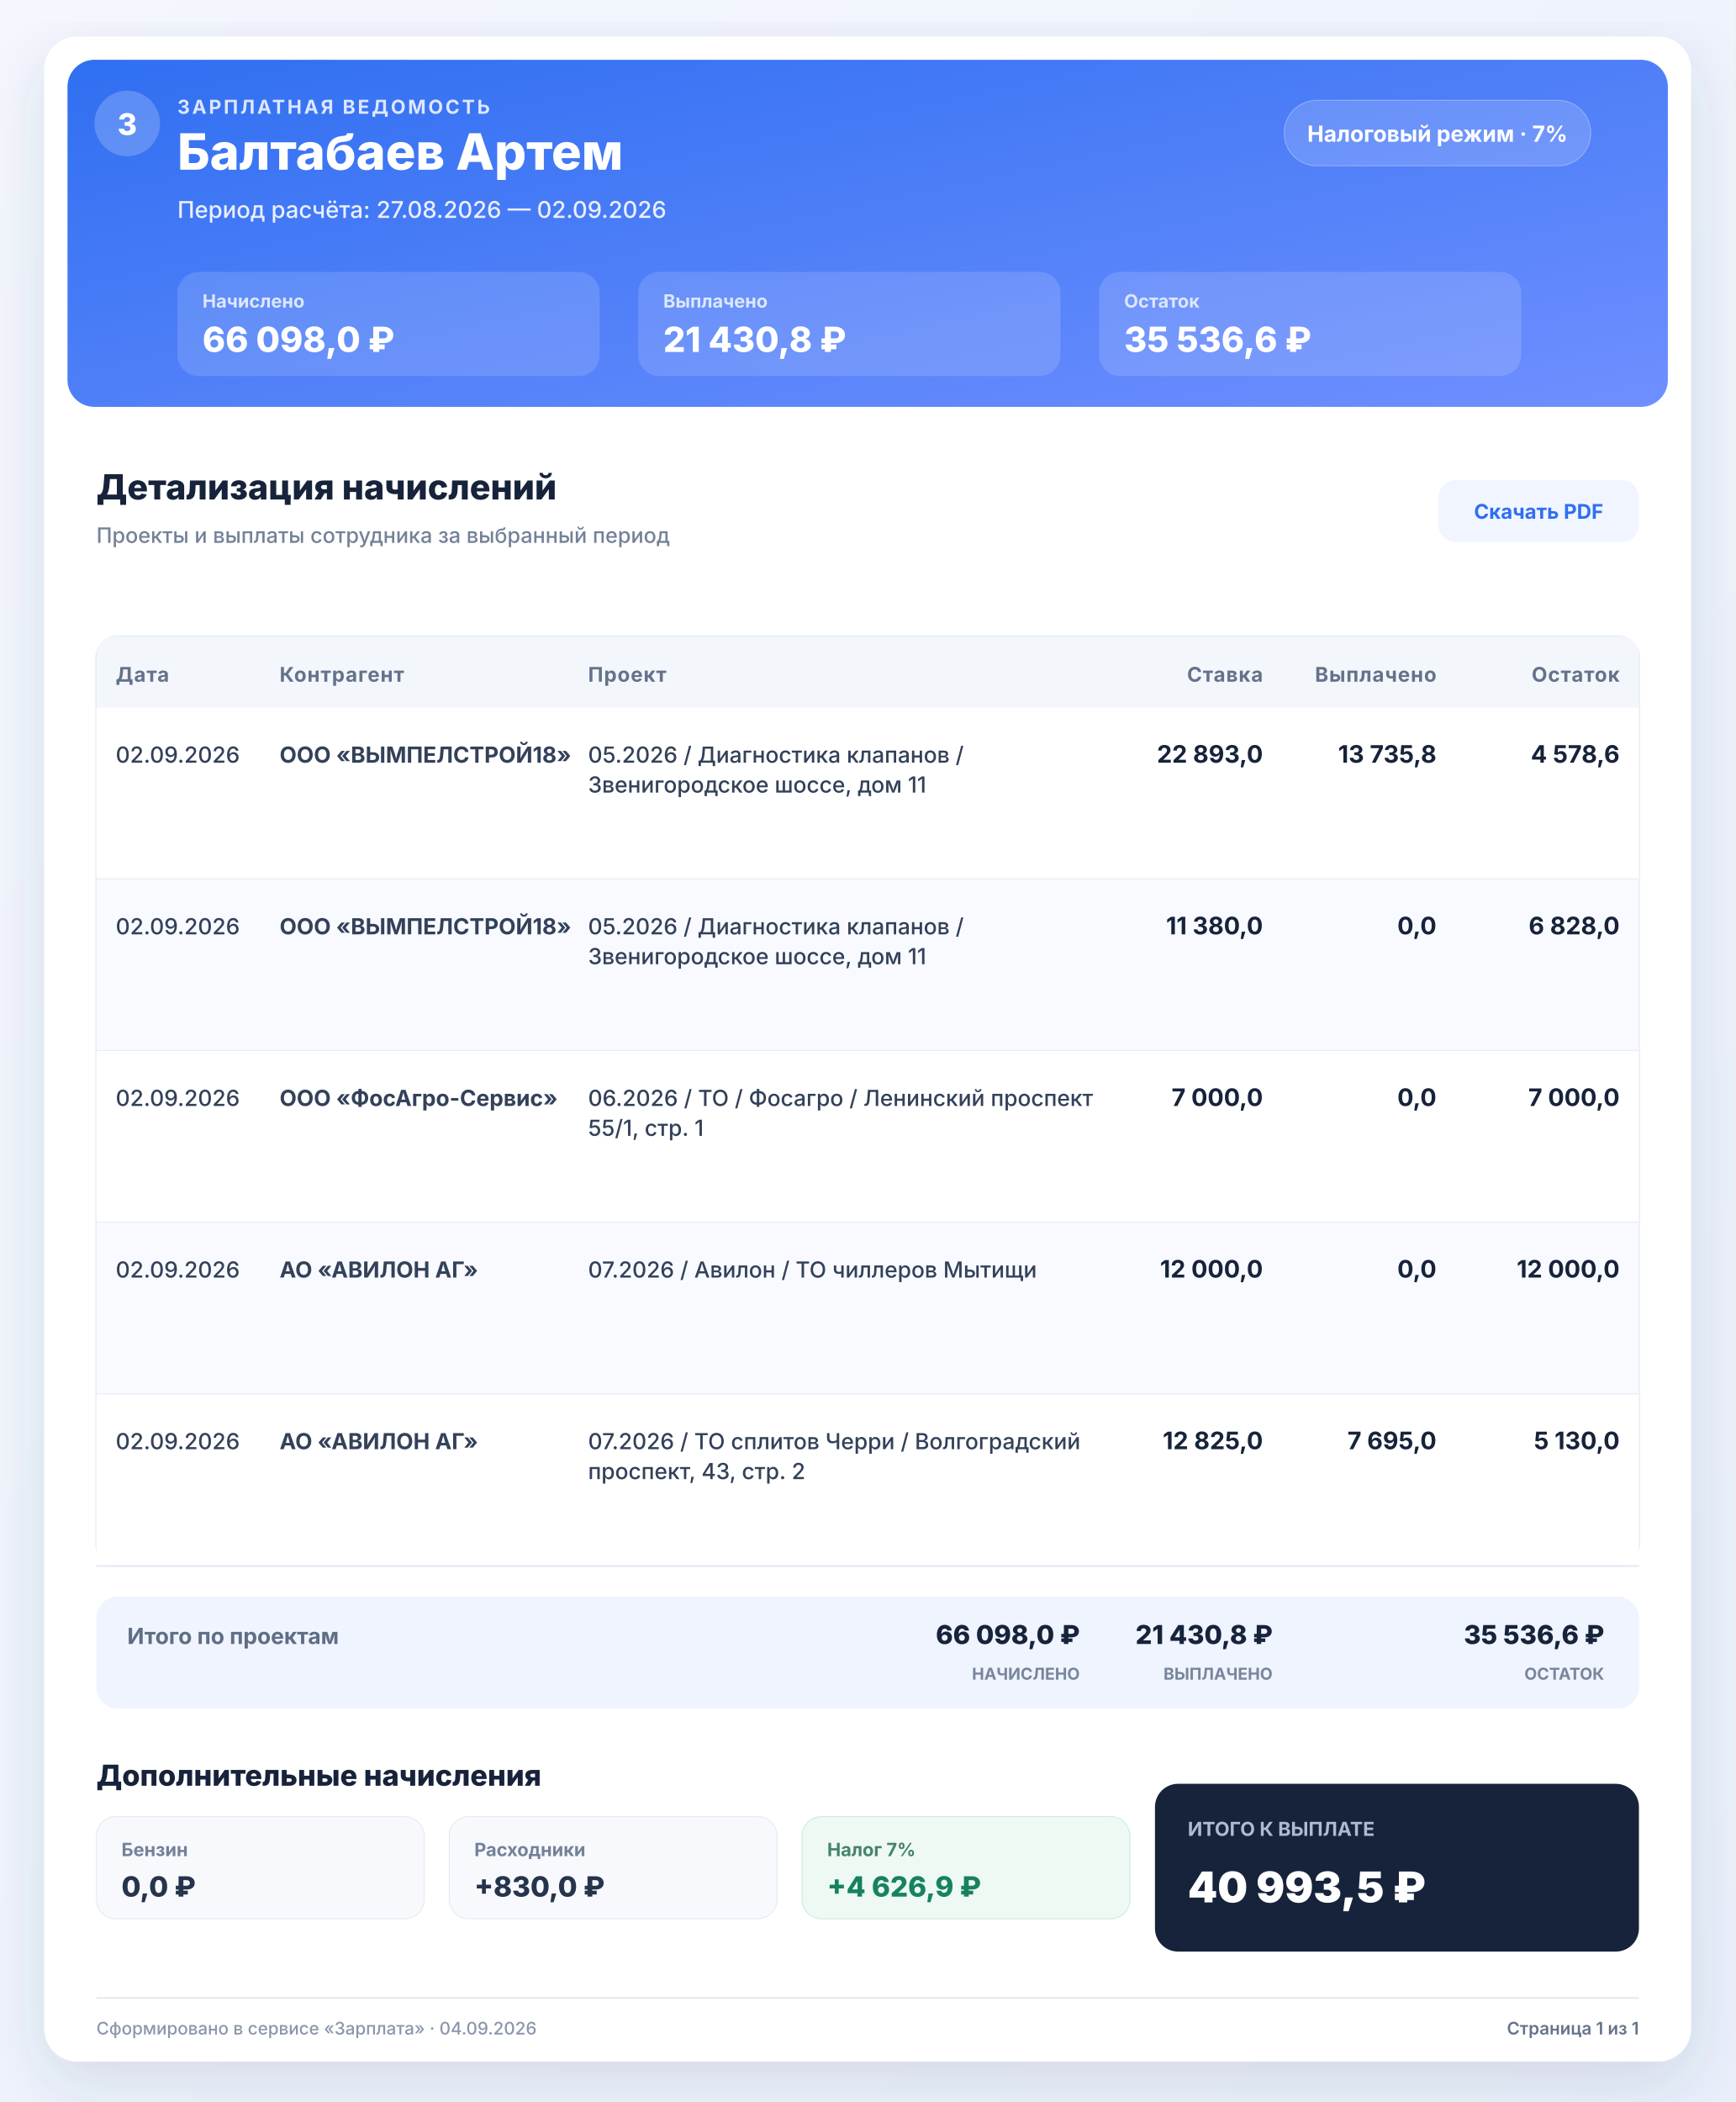
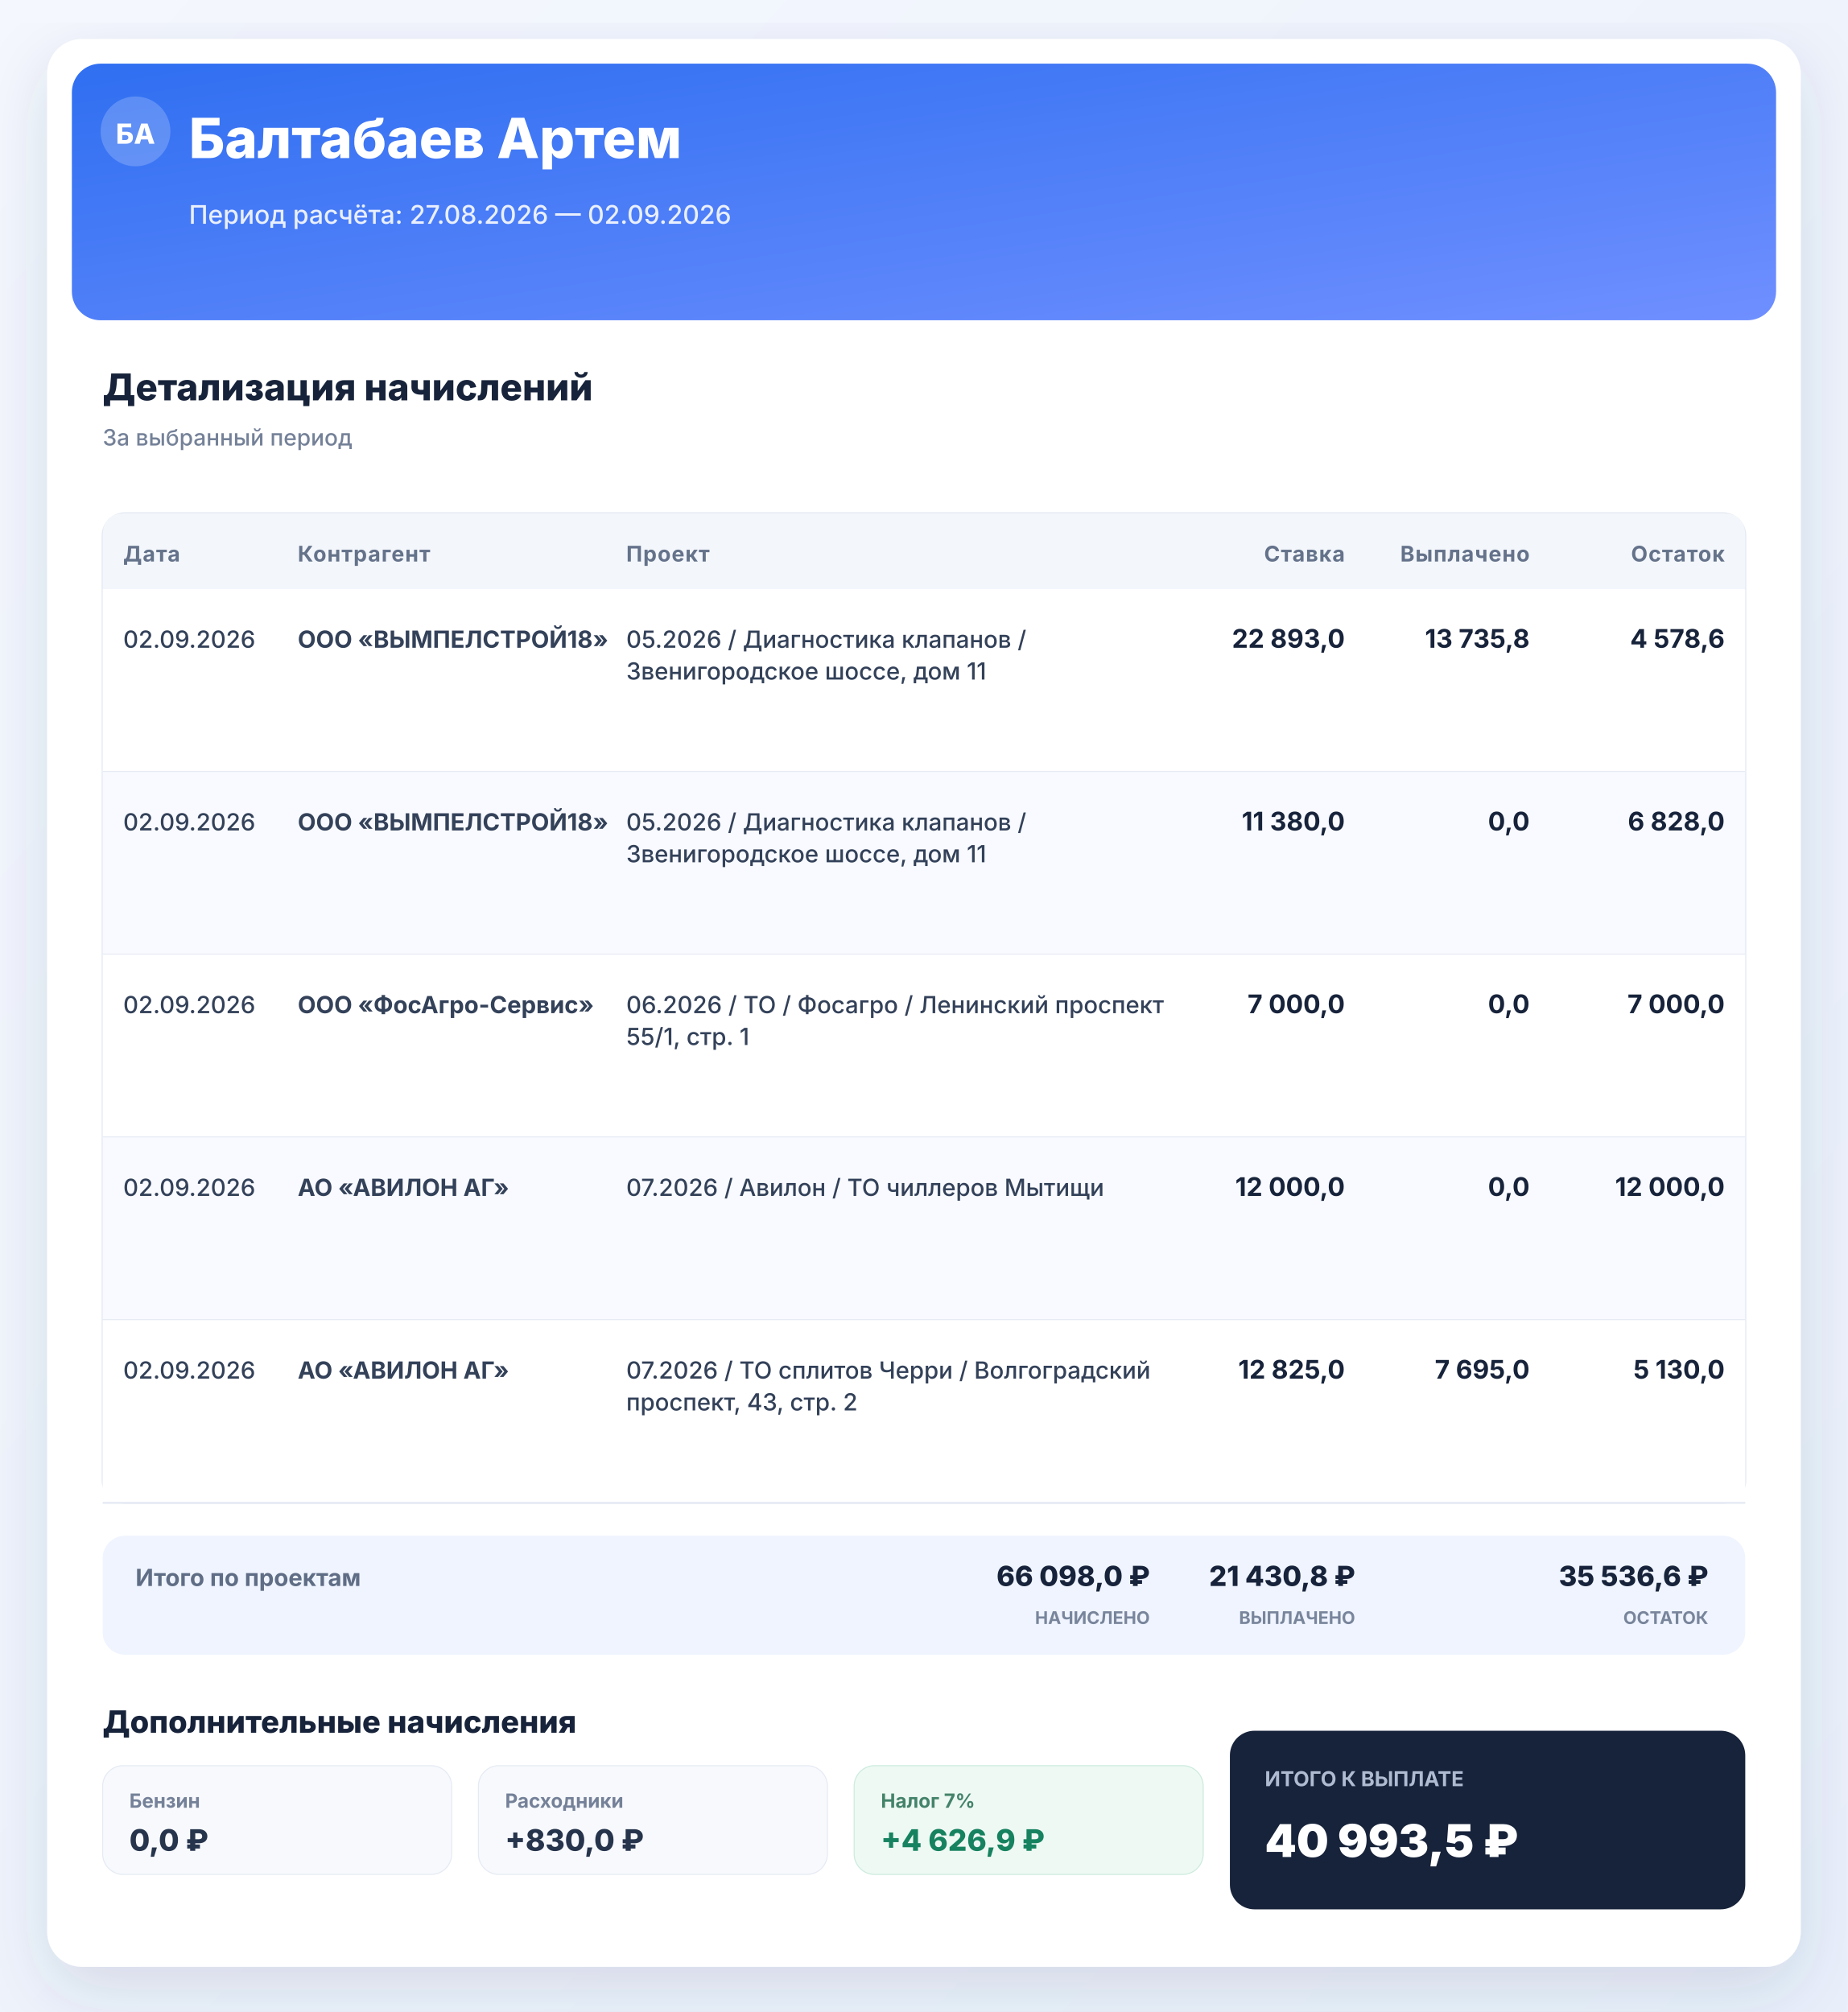
- <svg xmlns="http://www.w3.org/2000/svg" width="1800" height="2180" viewBox="0 0 1800 2180">
+ <svg xmlns="http://www.w3.org/2000/svg" width="1800" height="1960" viewBox="0 0 1800 1960">
  <defs>
    <linearGradient id="page-bg" x1="0" y1="0" x2="1" y2="1">
      <stop offset="0" stop-color="#f4f7fd" />
      <stop offset="1" stop-color="#eaf0fb" />
    </linearGradient>
    <linearGradient id="hero" x1="0" y1="0" x2="1" y2="1">
      <stop offset="0" stop-color="#2f6ff1" />
      <stop offset="1" stop-color="#6f8fff" />
    </linearGradient>
    <filter id="shadow" x="-20%" y="-20%" width="140%" height="150%">
      <feDropShadow dx="0" dy="22" stdDeviation="32" flood-color="#253a68" flood-opacity="0.14" />
    </filter>
  </defs>
-   <rect width="1800" height="2180" fill="url(#page-bg)" />
-   <rect x="46" y="38" width="1708" height="2100" rx="34" fill="#ffffff" filter="url(#shadow)" />
-   <rect x="70" y="62" width="1660" height="360" rx="28" fill="url(#hero)" />
+   <rect width="1800" height="1960" fill="url(#page-bg)" />
+   <rect x="46" y="38" width="1708" height="1878" rx="34" fill="#ffffff" filter="url(#shadow)" />
+   <rect x="70" y="62" width="1660" height="250" rx="28" fill="url(#hero)" />
  <circle cx="132" cy="128" r="34" fill="#ffffff" fill-opacity="0.2" />
-   <text x="132" y="140" text-anchor="middle" font-family="Inter, Arial, sans-serif" font-size="31" font-weight="800" fill="#ffffff">З</text>
-   <text x="184" y="118" font-family="Inter, Arial, sans-serif" font-size="20" font-weight="750" fill="#dce7ff" letter-spacing="2.4">ЗАРПЛАТНАЯ ВЕДОМОСТЬ</text>
-   <text x="184" y="176" font-family="Inter, Arial, sans-serif" font-size="52" font-weight="800" fill="#ffffff">Балтабаев Артем</text>
-   <text x="184" y="226" font-family="Inter, Arial, sans-serif" font-size="24" font-weight="500" fill="#e9efff">Период расчёта: 27.08.2026 — 02.09.2026</text>
-   <rect x="1332" y="104" width="318" height="68" rx="34" fill="#ffffff" fill-opacity="0.16" stroke="#ffffff" stroke-opacity="0.3" />
-   <text x="1491" y="147" text-anchor="middle" font-family="Inter, Arial, sans-serif" font-size="23" font-weight="700" fill="#ffffff">Налоговый режим · 7%</text>
+   <text x="132" y="140" text-anchor="middle" font-family="Inter, Arial, sans-serif" font-size="27" font-weight="800" fill="#ffffff">БА</text>
+   <text x="184" y="154" font-family="Inter, Arial, sans-serif" font-size="54" font-weight="800" fill="#ffffff">Балтабаев Артем</text>
+   <text x="184" y="218" font-family="Inter, Arial, sans-serif" font-size="25" font-weight="500" fill="#e9efff">Период расчёта: 27.08.2026 — 02.09.2026</text>
+   <text x="100" y="390" font-family="Inter, Arial, sans-serif" font-size="36" font-weight="800" fill="#17233a">Детализация начислений</text>
+   <text x="100" y="434" font-family="Inter, Arial, sans-serif" font-size="22" font-weight="500" fill="#748198">За выбранный период</text>
+   <rect x="100" y="500" width="1600" height="964" rx="22" fill="#ffffff" stroke="#e2e8f2" stroke-width="2" />
+   <path d="M 122 500 H 1678 Q 1700 500 1700 522 V 574 H 100 V 522 Q 100 500 122 500" fill="#f3f6fb" />
+   <text x="120" y="547" text-anchor="start" font-family="Inter, Arial, sans-serif" font-size="21" font-weight="750" fill="#64728a" letter-spacing="0.8">Дата</text>
+   <text x="290" y="547" text-anchor="start" font-family="Inter, Arial, sans-serif" font-size="21" font-weight="750" fill="#64728a" letter-spacing="0.8">Контрагент</text>
+   <text x="610" y="547" text-anchor="start" font-family="Inter, Arial, sans-serif" font-size="21" font-weight="750" fill="#64728a" letter-spacing="0.8">Проект</text>
+   <text x="1310" y="547" text-anchor="end" font-family="Inter, Arial, sans-serif" font-size="21" font-weight="750" fill="#64728a" letter-spacing="0.8">Ставка</text>
+   <text x="1490" y="547" text-anchor="end" font-family="Inter, Arial, sans-serif" font-size="21" font-weight="750" fill="#64728a" letter-spacing="0.8">Выплачено</text>
+   <text x="1680" y="547" text-anchor="end" font-family="Inter, Arial, sans-serif" font-size="21" font-weight="750" fill="#64728a" letter-spacing="0.8">Остаток</text>
  <g>
-     <rect x="184" y="282" width="438" height="108" rx="22" fill="#ffffff" fill-opacity="0.14" />
-     <text x="210" y="319" font-family="Inter, Arial, sans-serif" font-size="19" font-weight="650" fill="#dce7ff">Начислено</text>
-     <text x="210" y="365" font-family="Inter, Arial, sans-serif" font-size="36" font-weight="800" fill="#ffffff">66 098,0 ₽</text>
-     <rect x="662" y="282" width="438" height="108" rx="22" fill="#ffffff" fill-opacity="0.14" />
-     <text x="688" y="319" font-family="Inter, Arial, sans-serif" font-size="19" font-weight="650" fill="#dce7ff">Выплачено</text>
-     <text x="688" y="365" font-family="Inter, Arial, sans-serif" font-size="36" font-weight="800" fill="#ffffff">21 430,8 ₽</text>
-     <rect x="1140" y="282" width="438" height="108" rx="22" fill="#ffffff" fill-opacity="0.14" />
-     <text x="1166" y="319" font-family="Inter, Arial, sans-serif" font-size="19" font-weight="650" fill="#dce7ff">Остаток</text>
-     <text x="1166" y="365" font-family="Inter, Arial, sans-serif" font-size="36" font-weight="800" fill="#ffffff">35 536,6 ₽</text>
-   </g>
-   <text x="100" y="518" font-family="Inter, Arial, sans-serif" font-size="36" font-weight="800" fill="#17233a">Детализация начислений</text>
-   <text x="100" y="563" font-family="Inter, Arial, sans-serif" font-size="22" font-weight="500" fill="#748198">Проекты и выплаты сотрудника за выбранный период</text>
-   <rect x="1492" y="498" width="208" height="64" rx="18" fill="#f1f5ff" />
-   <text x="1596" y="538" text-anchor="middle" font-family="Inter, Arial, sans-serif" font-size="21" font-weight="750" fill="#2f6ff1">Скачать PDF</text>
-   <rect x="100" y="660" width="1600" height="964" rx="22" fill="#ffffff" stroke="#e2e8f2" stroke-width="2" />
-   <path d="M 122 660 H 1678 Q 1700 660 1700 682 V 734 H 100 V 682 Q 100 660 122 660" fill="#f3f6fb" />
-   <text x="120" y="707" text-anchor="start" font-family="Inter, Arial, sans-serif" font-size="21" font-weight="750" fill="#64728a" letter-spacing="0.8">Дата</text>
-   <text x="290" y="707" text-anchor="start" font-family="Inter, Arial, sans-serif" font-size="21" font-weight="750" fill="#64728a" letter-spacing="0.8">Контрагент</text>
-   <text x="610" y="707" text-anchor="start" font-family="Inter, Arial, sans-serif" font-size="21" font-weight="750" fill="#64728a" letter-spacing="0.8">Проект</text>
-   <text x="1310" y="707" text-anchor="end" font-family="Inter, Arial, sans-serif" font-size="21" font-weight="750" fill="#64728a" letter-spacing="0.8">Ставка</text>
-   <text x="1490" y="707" text-anchor="end" font-family="Inter, Arial, sans-serif" font-size="21" font-weight="750" fill="#64728a" letter-spacing="0.8">Выплачено</text>
-   <text x="1680" y="707" text-anchor="end" font-family="Inter, Arial, sans-serif" font-size="21" font-weight="750" fill="#64728a" letter-spacing="0.8">Остаток</text>
-   <g>
-     <rect x="100" y="734" width="1600" height="178" fill="#ffffff" />
-     <line x1="100" y1="912" x2="1700" y2="912" stroke="#e6ebf4" stroke-width="2" />
-     <text x="120" y="791" text-anchor="start" font-family="Inter, Arial, sans-serif" font-size="23" font-weight="500" fill="#334159">
+     <rect x="100" y="574" width="1600" height="178" fill="#ffffff" />
+     <line x1="100" y1="752" x2="1700" y2="752" stroke="#e6ebf4" stroke-width="2" />
+     <text x="120" y="631" text-anchor="start" font-family="Inter, Arial, sans-serif" font-size="23" font-weight="500" fill="#334159">
      <tspan x="120" dy="0">02.09.2026</tspan>
    </text>
-     <text x="290" y="791" text-anchor="start" font-family="Inter, Arial, sans-serif" font-size="23" font-weight="650" fill="#334159">
+     <text x="290" y="631" text-anchor="start" font-family="Inter, Arial, sans-serif" font-size="23" font-weight="650" fill="#334159">
      <tspan x="290" dy="0">ООО «ВЫМПЕЛСТРОЙ18»</tspan>
    </text>
-     <text x="610" y="791" text-anchor="start" font-family="Inter, Arial, sans-serif" font-size="23" font-weight="500" fill="#334159">
+     <text x="610" y="631" text-anchor="start" font-family="Inter, Arial, sans-serif" font-size="23" font-weight="500" fill="#334159">
      <tspan x="610" dy="0">05.2026 / Диагностика клапанов /</tspan>
      <tspan x="610" dy="31">Звенигородское шоссе, дом 11</tspan>
    </text>
-     <text x="1310" y="791" text-anchor="end" font-family="Inter, Arial, sans-serif" font-size="25" font-weight="700" fill="#17233a">
+     <text x="1310" y="631" text-anchor="end" font-family="Inter, Arial, sans-serif" font-size="25" font-weight="700" fill="#17233a">
      <tspan x="1310" dy="0">22 893,0</tspan>
    </text>
-     <text x="1490" y="791" text-anchor="end" font-family="Inter, Arial, sans-serif" font-size="25" font-weight="700" fill="#17233a">
+     <text x="1490" y="631" text-anchor="end" font-family="Inter, Arial, sans-serif" font-size="25" font-weight="700" fill="#17233a">
      <tspan x="1490" dy="0">13 735,8</tspan>
    </text>
-     <text x="1680" y="791" text-anchor="end" font-family="Inter, Arial, sans-serif" font-size="25" font-weight="700" fill="#17233a">
+     <text x="1680" y="631" text-anchor="end" font-family="Inter, Arial, sans-serif" font-size="25" font-weight="700" fill="#17233a">
      <tspan x="1680" dy="0">4 578,6</tspan>
    </text>
  </g>
  <g>
-     <rect x="100" y="912" width="1600" height="178" fill="#f8faff" />
-     <line x1="100" y1="1090" x2="1700" y2="1090" stroke="#e6ebf4" stroke-width="2" />
-     <text x="120" y="969" text-anchor="start" font-family="Inter, Arial, sans-serif" font-size="23" font-weight="500" fill="#334159">
+     <rect x="100" y="752" width="1600" height="178" fill="#f8faff" />
+     <line x1="100" y1="930" x2="1700" y2="930" stroke="#e6ebf4" stroke-width="2" />
+     <text x="120" y="809" text-anchor="start" font-family="Inter, Arial, sans-serif" font-size="23" font-weight="500" fill="#334159">
      <tspan x="120" dy="0">02.09.2026</tspan>
    </text>
-     <text x="290" y="969" text-anchor="start" font-family="Inter, Arial, sans-serif" font-size="23" font-weight="650" fill="#334159">
+     <text x="290" y="809" text-anchor="start" font-family="Inter, Arial, sans-serif" font-size="23" font-weight="650" fill="#334159">
      <tspan x="290" dy="0">ООО «ВЫМПЕЛСТРОЙ18»</tspan>
    </text>
-     <text x="610" y="969" text-anchor="start" font-family="Inter, Arial, sans-serif" font-size="23" font-weight="500" fill="#334159">
+     <text x="610" y="809" text-anchor="start" font-family="Inter, Arial, sans-serif" font-size="23" font-weight="500" fill="#334159">
      <tspan x="610" dy="0">05.2026 / Диагностика клапанов /</tspan>
      <tspan x="610" dy="31">Звенигородское шоссе, дом 11</tspan>
    </text>
-     <text x="1310" y="969" text-anchor="end" font-family="Inter, Arial, sans-serif" font-size="25" font-weight="700" fill="#17233a">
+     <text x="1310" y="809" text-anchor="end" font-family="Inter, Arial, sans-serif" font-size="25" font-weight="700" fill="#17233a">
      <tspan x="1310" dy="0">11 380,0</tspan>
    </text>
-     <text x="1490" y="969" text-anchor="end" font-family="Inter, Arial, sans-serif" font-size="25" font-weight="700" fill="#17233a">
+     <text x="1490" y="809" text-anchor="end" font-family="Inter, Arial, sans-serif" font-size="25" font-weight="700" fill="#17233a">
      <tspan x="1490" dy="0">0,0</tspan>
    </text>
-     <text x="1680" y="969" text-anchor="end" font-family="Inter, Arial, sans-serif" font-size="25" font-weight="700" fill="#17233a">
+     <text x="1680" y="809" text-anchor="end" font-family="Inter, Arial, sans-serif" font-size="25" font-weight="700" fill="#17233a">
      <tspan x="1680" dy="0">6 828,0</tspan>
    </text>
  </g>
  <g>
-     <rect x="100" y="1090" width="1600" height="178" fill="#ffffff" />
-     <line x1="100" y1="1268" x2="1700" y2="1268" stroke="#e6ebf4" stroke-width="2" />
-     <text x="120" y="1147" text-anchor="start" font-family="Inter, Arial, sans-serif" font-size="23" font-weight="500" fill="#334159">
+     <rect x="100" y="930" width="1600" height="178" fill="#ffffff" />
+     <line x1="100" y1="1108" x2="1700" y2="1108" stroke="#e6ebf4" stroke-width="2" />
+     <text x="120" y="987" text-anchor="start" font-family="Inter, Arial, sans-serif" font-size="23" font-weight="500" fill="#334159">
      <tspan x="120" dy="0">02.09.2026</tspan>
    </text>
-     <text x="290" y="1147" text-anchor="start" font-family="Inter, Arial, sans-serif" font-size="23" font-weight="650" fill="#334159">
+     <text x="290" y="987" text-anchor="start" font-family="Inter, Arial, sans-serif" font-size="23" font-weight="650" fill="#334159">
      <tspan x="290" dy="0">ООО «ФосАгро-Сервис»</tspan>
    </text>
-     <text x="610" y="1147" text-anchor="start" font-family="Inter, Arial, sans-serif" font-size="23" font-weight="500" fill="#334159">
+     <text x="610" y="987" text-anchor="start" font-family="Inter, Arial, sans-serif" font-size="23" font-weight="500" fill="#334159">
      <tspan x="610" dy="0">06.2026 / ТО / Фосагро / Ленинский проспект</tspan>
      <tspan x="610" dy="31">55/1, стр. 1</tspan>
    </text>
-     <text x="1310" y="1147" text-anchor="end" font-family="Inter, Arial, sans-serif" font-size="25" font-weight="700" fill="#17233a">
+     <text x="1310" y="987" text-anchor="end" font-family="Inter, Arial, sans-serif" font-size="25" font-weight="700" fill="#17233a">
      <tspan x="1310" dy="0">7 000,0</tspan>
    </text>
-     <text x="1490" y="1147" text-anchor="end" font-family="Inter, Arial, sans-serif" font-size="25" font-weight="700" fill="#17233a">
+     <text x="1490" y="987" text-anchor="end" font-family="Inter, Arial, sans-serif" font-size="25" font-weight="700" fill="#17233a">
      <tspan x="1490" dy="0">0,0</tspan>
    </text>
-     <text x="1680" y="1147" text-anchor="end" font-family="Inter, Arial, sans-serif" font-size="25" font-weight="700" fill="#17233a">
+     <text x="1680" y="987" text-anchor="end" font-family="Inter, Arial, sans-serif" font-size="25" font-weight="700" fill="#17233a">
      <tspan x="1680" dy="0">7 000,0</tspan>
    </text>
  </g>
  <g>
-     <rect x="100" y="1268" width="1600" height="178" fill="#f8faff" />
-     <line x1="100" y1="1446" x2="1700" y2="1446" stroke="#e6ebf4" stroke-width="2" />
-     <text x="120" y="1325" text-anchor="start" font-family="Inter, Arial, sans-serif" font-size="23" font-weight="500" fill="#334159">
+     <rect x="100" y="1108" width="1600" height="178" fill="#f8faff" />
+     <line x1="100" y1="1286" x2="1700" y2="1286" stroke="#e6ebf4" stroke-width="2" />
+     <text x="120" y="1165" text-anchor="start" font-family="Inter, Arial, sans-serif" font-size="23" font-weight="500" fill="#334159">
      <tspan x="120" dy="0">02.09.2026</tspan>
    </text>
-     <text x="290" y="1325" text-anchor="start" font-family="Inter, Arial, sans-serif" font-size="23" font-weight="650" fill="#334159">
+     <text x="290" y="1165" text-anchor="start" font-family="Inter, Arial, sans-serif" font-size="23" font-weight="650" fill="#334159">
      <tspan x="290" dy="0">АО «АВИЛОН АГ»</tspan>
    </text>
-     <text x="610" y="1325" text-anchor="start" font-family="Inter, Arial, sans-serif" font-size="23" font-weight="500" fill="#334159">
+     <text x="610" y="1165" text-anchor="start" font-family="Inter, Arial, sans-serif" font-size="23" font-weight="500" fill="#334159">
      <tspan x="610" dy="0">07.2026 / Авилон / ТО чиллеров Мытищи</tspan>
    </text>
-     <text x="1310" y="1325" text-anchor="end" font-family="Inter, Arial, sans-serif" font-size="25" font-weight="700" fill="#17233a">
+     <text x="1310" y="1165" text-anchor="end" font-family="Inter, Arial, sans-serif" font-size="25" font-weight="700" fill="#17233a">
      <tspan x="1310" dy="0">12 000,0</tspan>
    </text>
-     <text x="1490" y="1325" text-anchor="end" font-family="Inter, Arial, sans-serif" font-size="25" font-weight="700" fill="#17233a">
+     <text x="1490" y="1165" text-anchor="end" font-family="Inter, Arial, sans-serif" font-size="25" font-weight="700" fill="#17233a">
      <tspan x="1490" dy="0">0,0</tspan>
    </text>
-     <text x="1680" y="1325" text-anchor="end" font-family="Inter, Arial, sans-serif" font-size="25" font-weight="700" fill="#17233a">
+     <text x="1680" y="1165" text-anchor="end" font-family="Inter, Arial, sans-serif" font-size="25" font-weight="700" fill="#17233a">
      <tspan x="1680" dy="0">12 000,0</tspan>
    </text>
  </g>
  <g>
-     <rect x="100" y="1446" width="1600" height="178" fill="#ffffff" />
-     <line x1="100" y1="1624" x2="1700" y2="1624" stroke="#e6ebf4" stroke-width="2" />
-     <text x="120" y="1503" text-anchor="start" font-family="Inter, Arial, sans-serif" font-size="23" font-weight="500" fill="#334159">
+     <rect x="100" y="1286" width="1600" height="178" fill="#ffffff" />
+     <line x1="100" y1="1464" x2="1700" y2="1464" stroke="#e6ebf4" stroke-width="2" />
+     <text x="120" y="1343" text-anchor="start" font-family="Inter, Arial, sans-serif" font-size="23" font-weight="500" fill="#334159">
      <tspan x="120" dy="0">02.09.2026</tspan>
    </text>
-     <text x="290" y="1503" text-anchor="start" font-family="Inter, Arial, sans-serif" font-size="23" font-weight="650" fill="#334159">
+     <text x="290" y="1343" text-anchor="start" font-family="Inter, Arial, sans-serif" font-size="23" font-weight="650" fill="#334159">
      <tspan x="290" dy="0">АО «АВИЛОН АГ»</tspan>
    </text>
-     <text x="610" y="1503" text-anchor="start" font-family="Inter, Arial, sans-serif" font-size="23" font-weight="500" fill="#334159">
+     <text x="610" y="1343" text-anchor="start" font-family="Inter, Arial, sans-serif" font-size="23" font-weight="500" fill="#334159">
      <tspan x="610" dy="0">07.2026 / ТО сплитов Черри / Волгоградский</tspan>
      <tspan x="610" dy="31">проспект, 43, стр. 2</tspan>
    </text>
-     <text x="1310" y="1503" text-anchor="end" font-family="Inter, Arial, sans-serif" font-size="25" font-weight="700" fill="#17233a">
+     <text x="1310" y="1343" text-anchor="end" font-family="Inter, Arial, sans-serif" font-size="25" font-weight="700" fill="#17233a">
      <tspan x="1310" dy="0">12 825,0</tspan>
    </text>
-     <text x="1490" y="1503" text-anchor="end" font-family="Inter, Arial, sans-serif" font-size="25" font-weight="700" fill="#17233a">
+     <text x="1490" y="1343" text-anchor="end" font-family="Inter, Arial, sans-serif" font-size="25" font-weight="700" fill="#17233a">
      <tspan x="1490" dy="0">7 695,0</tspan>
    </text>
-     <text x="1680" y="1503" text-anchor="end" font-family="Inter, Arial, sans-serif" font-size="25" font-weight="700" fill="#17233a">
+     <text x="1680" y="1343" text-anchor="end" font-family="Inter, Arial, sans-serif" font-size="25" font-weight="700" fill="#17233a">
      <tspan x="1680" dy="0">5 130,0</tspan>
    </text>
  </g>
-   <rect x="100" y="1656" width="1600" height="116" rx="22" fill="#eff4ff" />
-   <text x="132" y="1705" font-family="Inter, Arial, sans-serif" font-size="23" font-weight="650" fill="#5f6d85">Итого по проектам</text>
-   <text x="1120" y="1705" text-anchor="end" font-family="Inter, Arial, sans-serif" font-size="27" font-weight="800" fill="#17233a">66 098,0 ₽</text>
-   <text x="1320" y="1705" text-anchor="end" font-family="Inter, Arial, sans-serif" font-size="27" font-weight="800" fill="#17233a">21 430,8 ₽</text>
-   <text x="1664" y="1705" text-anchor="end" font-family="Inter, Arial, sans-serif" font-size="27" font-weight="800" fill="#17233a">35 536,6 ₽</text>
-   <text x="1120" y="1742" text-anchor="end" font-family="Inter, Arial, sans-serif" font-size="17" font-weight="650" fill="#78859b">НАЧИСЛЕНО</text>
-   <text x="1320" y="1742" text-anchor="end" font-family="Inter, Arial, sans-serif" font-size="17" font-weight="650" fill="#78859b">ВЫПЛАЧЕНО</text>
-   <text x="1664" y="1742" text-anchor="end" font-family="Inter, Arial, sans-serif" font-size="17" font-weight="650" fill="#78859b">ОСТАТОК</text>
-   <text x="100" y="1852" font-family="Inter, Arial, sans-serif" font-size="30" font-weight="800" fill="#17233a">Дополнительные начисления</text>
-   <rect x="100" y="1884" width="340" height="106" rx="20" fill="#f7f9fd" stroke="#e5eaf3" />
-   <text x="126" y="1925" font-family="Inter, Arial, sans-serif" font-size="19" font-weight="650" fill="#748198">Бензин</text>
-   <text x="126" y="1967" font-family="Inter, Arial, sans-serif" font-size="29" font-weight="800" fill="#26344c">0,0 ₽</text>
-   <rect x="466" y="1884" width="340" height="106" rx="20" fill="#f7f9fd" stroke="#e5eaf3" />
-   <text x="492" y="1925" font-family="Inter, Arial, sans-serif" font-size="19" font-weight="650" fill="#748198">Расходники</text>
-   <text x="492" y="1967" font-family="Inter, Arial, sans-serif" font-size="29" font-weight="800" fill="#26344c">+830,0 ₽</text>
-   <rect x="832" y="1884" width="340" height="106" rx="20" fill="#eef9f4" stroke="#ccebdd" />
-   <text x="858" y="1925" font-family="Inter, Arial, sans-serif" font-size="19" font-weight="650" fill="#44836a">Налог 7%</text>
-   <text x="858" y="1967" font-family="Inter, Arial, sans-serif" font-size="29" font-weight="800" fill="#17825f">+4 626,9 ₽</text>
-   <rect x="1198" y="1850" width="502" height="174" rx="24" fill="#17233a" />
-   <text x="1232" y="1904" font-family="Inter, Arial, sans-serif" font-size="20" font-weight="650" fill="#aebbd1">ИТОГО К ВЫПЛАТЕ</text>
-   <text x="1232" y="1973" font-family="Inter, Arial, sans-serif" font-size="44" font-weight="850" fill="#ffffff">40 993,5 ₽</text>
-   <line x1="100" y1="2072" x2="1700" y2="2072" stroke="#e6ebf4" stroke-width="2" />
-   <text x="100" y="2110" font-family="Inter, Arial, sans-serif" font-size="18" font-weight="500" fill="#8a96aa">Сформировано в сервисе «Зарплата» · 04.09.2026</text>
-   <text x="1700" y="2110" text-anchor="end" font-family="Inter, Arial, sans-serif" font-size="18" font-weight="600" fill="#65738b">Страница 1 из 1</text>
+   <rect x="100" y="1496" width="1600" height="116" rx="22" fill="#eff4ff" />
+   <text x="132" y="1545" font-family="Inter, Arial, sans-serif" font-size="23" font-weight="650" fill="#5f6d85">Итого по проектам</text>
+   <text x="1120" y="1545" text-anchor="end" font-family="Inter, Arial, sans-serif" font-size="27" font-weight="800" fill="#17233a">66 098,0 ₽</text>
+   <text x="1320" y="1545" text-anchor="end" font-family="Inter, Arial, sans-serif" font-size="27" font-weight="800" fill="#17233a">21 430,8 ₽</text>
+   <text x="1664" y="1545" text-anchor="end" font-family="Inter, Arial, sans-serif" font-size="27" font-weight="800" fill="#17233a">35 536,6 ₽</text>
+   <text x="1120" y="1582" text-anchor="end" font-family="Inter, Arial, sans-serif" font-size="17" font-weight="650" fill="#78859b">НАЧИСЛЕНО</text>
+   <text x="1320" y="1582" text-anchor="end" font-family="Inter, Arial, sans-serif" font-size="17" font-weight="650" fill="#78859b">ВЫПЛАЧЕНО</text>
+   <text x="1664" y="1582" text-anchor="end" font-family="Inter, Arial, sans-serif" font-size="17" font-weight="650" fill="#78859b">ОСТАТОК</text>
+   <text x="100" y="1688" font-family="Inter, Arial, sans-serif" font-size="30" font-weight="800" fill="#17233a">Дополнительные начисления</text>
+   <rect x="100" y="1720" width="340" height="106" rx="20" fill="#f7f9fd" stroke="#e5eaf3" />
+   <text x="126" y="1761" font-family="Inter, Arial, sans-serif" font-size="19" font-weight="650" fill="#748198">Бензин</text>
+   <text x="126" y="1803" font-family="Inter, Arial, sans-serif" font-size="29" font-weight="800" fill="#26344c">0,0 ₽</text>
+   <rect x="466" y="1720" width="340" height="106" rx="20" fill="#f7f9fd" stroke="#e5eaf3" />
+   <text x="492" y="1761" font-family="Inter, Arial, sans-serif" font-size="19" font-weight="650" fill="#748198">Расходники</text>
+   <text x="492" y="1803" font-family="Inter, Arial, sans-serif" font-size="29" font-weight="800" fill="#26344c">+830,0 ₽</text>
+   <rect x="832" y="1720" width="340" height="106" rx="20" fill="#eef9f4" stroke="#ccebdd" />
+   <text x="858" y="1761" font-family="Inter, Arial, sans-serif" font-size="19" font-weight="650" fill="#44836a">Налог 7%</text>
+   <text x="858" y="1803" font-family="Inter, Arial, sans-serif" font-size="29" font-weight="800" fill="#17825f">+4 626,9 ₽</text>
+   <rect x="1198" y="1686" width="502" height="174" rx="24" fill="#17233a" />
+   <text x="1232" y="1740" font-family="Inter, Arial, sans-serif" font-size="20" font-weight="650" fill="#aebbd1">ИТОГО К ВЫПЛАТЕ</text>
+   <text x="1232" y="1809" font-family="Inter, Arial, sans-serif" font-size="44" font-weight="850" fill="#ffffff">40 993,5 ₽</text>
</svg>
